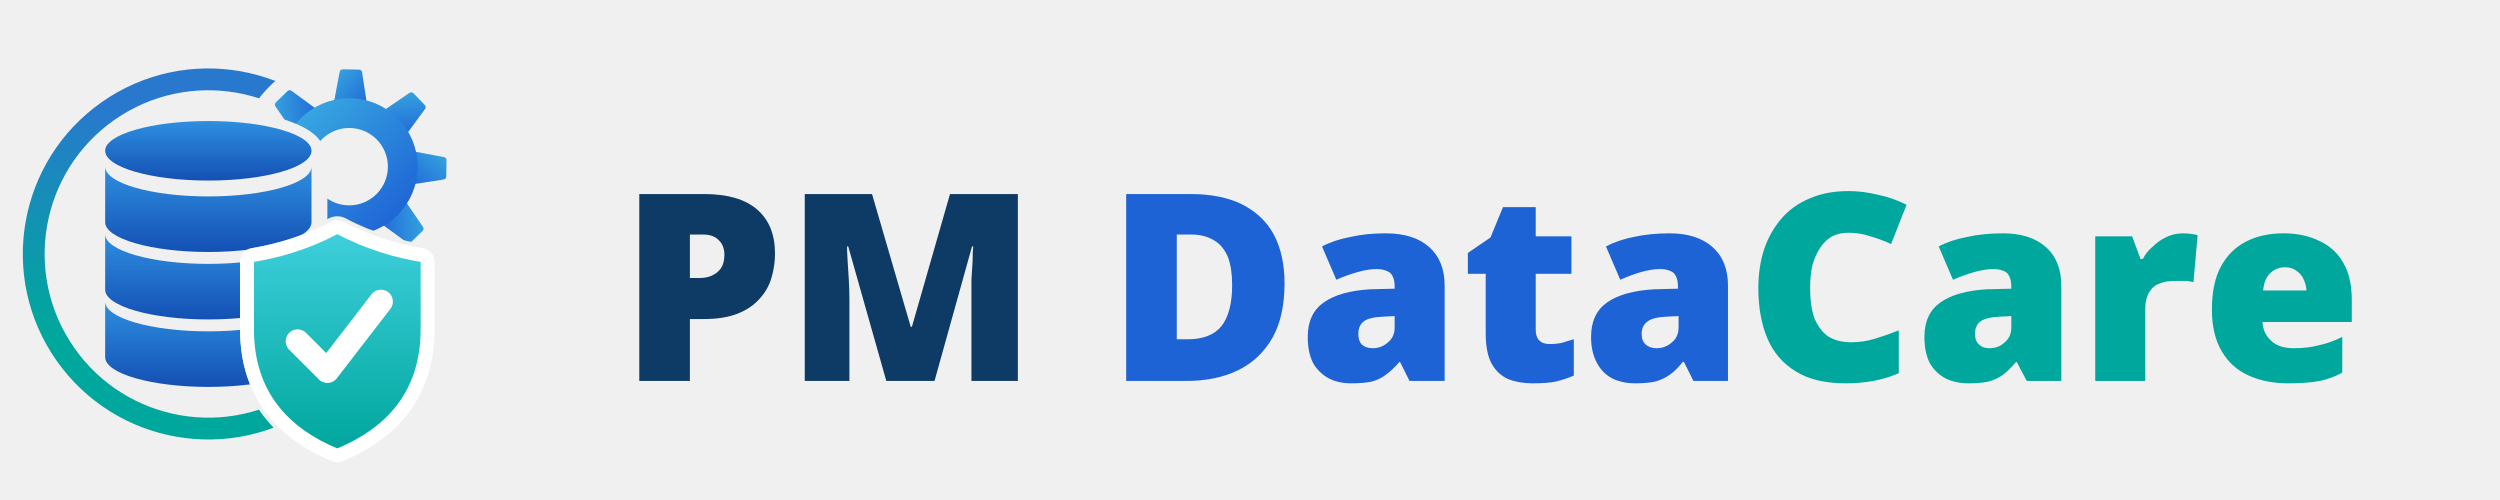
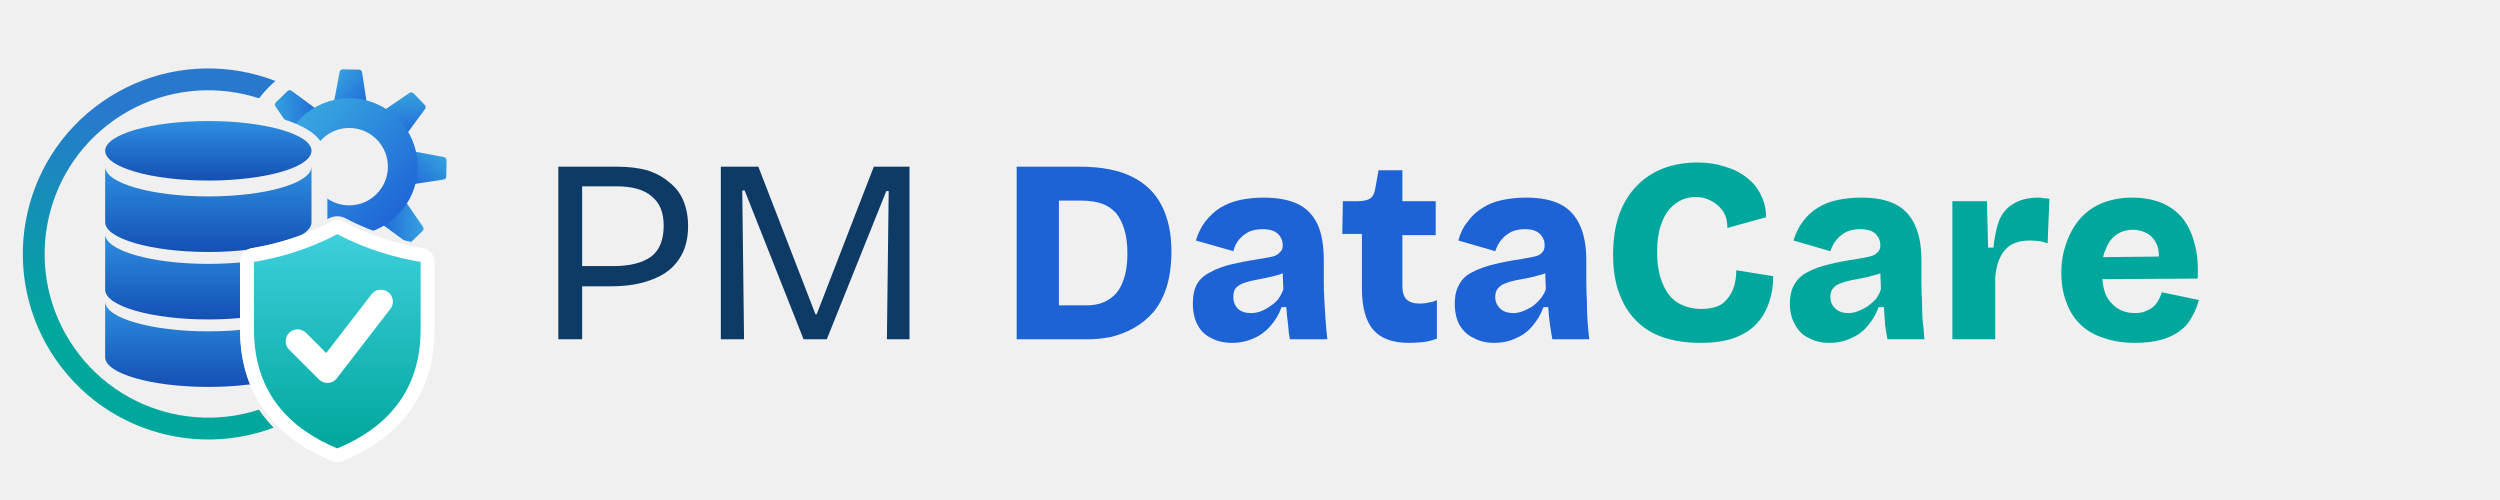
<svg xmlns="http://www.w3.org/2000/svg" viewBox="0 0 420 84" role="img" aria-label="PM DataCare">
  <svg x="0" y="2" width="80" height="80" viewBox="0 0 240 240">
    <defs>
      <linearGradient id="hdb" x1="0" y1="0" x2="0" y2="1">
        <stop offset="0" stop-color="#2E8FE0" />
        <stop offset="1" stop-color="#1450B4" />
      </linearGradient>
      <linearGradient id="hgear" x1="0" y1="0" x2="1" y2="1">
        <stop offset="0" stop-color="#38A9E0" />
        <stop offset="1" stop-color="#1E63D6" />
      </linearGradient>
      <linearGradient id="hsh" x1="0" y1="0" x2="0" y2="1">
        <stop offset="0" stop-color="#3ECFDC" />
        <stop offset="1" stop-color="#00A79D" />
      </linearGradient>
      <mask id="hcut">
        <rect width="240" height="240" fill="white" />
        <path d="M 170 112 C 185 120 200 124 212 126 L 212 160 C 212 192 194 210 170 220 C 146 210 128 192 128 160 L 128 126 C 140 124 155 120 170 112 Z" fill="black" stroke="black" stroke-width="14" stroke-linejoin="round" />
      </mask>
      <mask id="hgcut">
        <rect width="240" height="240" fill="white" />
        <ellipse cx="105" cy="70" rx="58" ry="21" fill="black" />
        <rect x="49" y="70" width="116" height="112" fill="black" />
        <path d="M 170 112 C 185 120 200 124 212 126 L 212 160 C 212 192 194 210 170 220 C 146 210 128 192 128 160 L 128 126 C 140 124 155 120 170 112 Z" fill="black" stroke="black" stroke-width="18" stroke-linejoin="round" />
      </mask>
      <mask id="hocut">
        <rect width="240" height="240" fill="white" />
        <circle cx="176" cy="78" r="57" fill="black" />
        <path d="M 170 112 C 185 120 200 124 212 126 L 212 160 C 212 192 194 210 170 220 C 146 210 128 192 128 160 L 128 126 C 140 124 155 120 170 112 Z" fill="black" stroke="black" stroke-width="18" stroke-linejoin="round" />
      </mask>
      <linearGradient id="horb" gradientUnits="userSpaceOnUse" x1="90" y1="209" x2="17" y2="122">
        <stop offset="0" stop-color="#00A79D" />
        <stop offset="1" stop-color="#2879CE" />
      </linearGradient>
    </defs>
    <g mask="url(#hocut)">
      <circle cx="105" cy="122" r="88" fill="none" stroke="url(#horb)" stroke-width="11" stroke-dasharray="420 400" transform="rotate(55 105 122)" />
    </g>
    <g mask="url(#hgcut)">
      <g>
        <path d="M 167 50 L 170.3 30.6 Q 170.5 29 172 29 L 180 29 Q 181.5 29 181.7 30.6 L 185 50 Z" fill="url(#hgear)" transform="rotate(1 176 78)" />
        <path d="M 167 50 L 170.3 30.6 Q 170.5 29 172 29 L 180 29 Q 181.5 29 181.7 30.6 L 185 50 Z" fill="url(#hgear)" transform="rotate(46 176 78)" />
        <path d="M 167 50 L 170.3 30.6 Q 170.5 29 172 29 L 180 29 Q 181.5 29 181.7 30.6 L 185 50 Z" fill="url(#hgear)" transform="rotate(91 176 78)" />
        <path d="M 167 50 L 170.3 30.6 Q 170.5 29 172 29 L 180 29 Q 181.5 29 181.7 30.6 L 185 50 Z" fill="url(#hgear)" transform="rotate(136 176 78)" />
        <path d="M 167 50 L 170.3 30.6 Q 170.5 29 172 29 L 180 29 Q 181.5 29 181.7 30.6 L 185 50 Z" fill="url(#hgear)" transform="rotate(181 176 78)" />
        <path d="M 167 50 L 170.3 30.6 Q 170.5 29 172 29 L 180 29 Q 181.5 29 181.7 30.6 L 185 50 Z" fill="url(#hgear)" transform="rotate(226 176 78)" />
        <path d="M 167 50 L 170.3 30.6 Q 170.5 29 172 29 L 180 29 Q 181.5 29 181.7 30.6 L 185 50 Z" fill="url(#hgear)" transform="rotate(271 176 78)" />
        <path d="M 167 50 L 170.3 30.6 Q 170.5 29 172 29 L 180 29 Q 181.5 29 181.7 30.6 L 185 50 Z" fill="url(#hgear)" transform="rotate(316 176 78)" />
      </g>
      <circle cx="176" cy="78" r="27" fill="none" stroke="url(#hgear)" stroke-width="15" />
    </g>
    <g mask="url(#hcut)">
      <ellipse cx="105" cy="70" rx="52" ry="15" fill="url(#hdb)" />
      <path d="M 53 78 A 52 15 0 0 0 157 78 L 157 106 A 52 15 0 0 1 53 106 Z" fill="url(#hdb)" />
      <path d="M 53 112 A 52 15 0 0 0 157 112 L 157 140 A 52 15 0 0 1 53 140 Z" fill="url(#hdb)" />
      <path d="M 53 146 A 52 15 0 0 0 157 146 L 157 174 A 52 15 0 0 1 53 174 Z" fill="url(#hdb)" />
    </g>
    <path d="M 170 112 C 185 120 200 124 212 126 L 212 160 C 212 192 194 210 170 220 C 146 210 128 192 128 160 L 128 126 C 140 124 155 120 170 112 Z" fill="#FFFFFF" stroke="#FFFFFF" stroke-width="14" stroke-linejoin="round" />
    <path d="M 170 112 C 185 120 200 124 212 126 L 212 160 C 212 192 194 210 170 220 C 146 210 128 192 128 160 L 128 126 C 140 124 155 120 170 112 Z" fill="url(#hsh)" />
    <polyline points="150,166 165,181 192,146" fill="none" stroke="#FFFFFF" stroke-width="12" stroke-linecap="round" stroke-linejoin="round" />
  </svg>
-   <g>
-     <path fill="#0D3B66" d="M107.4 32.6L118.3 32.6Q124.2 32.6 127.2 35.2Q130.2 37.8 130.2 42.6L130.2 42.6Q130.2 44.7 129.6 46.7Q129.0 48.7 127.6 50.2Q126.2 51.8 123.9 52.7Q121.6 53.6 118.3 53.6L118.3 53.6L115.9 53.6L115.9 64L107.4 64L107.4 32.6ZM118.1 39.4L118.1 39.4L115.9 39.4L115.9 46.7L117.6 46.7Q118.7 46.7 119.6 46.3Q120.5 45.9 121.1 45.1Q121.7 44.2 121.7 42.8L121.7 42.8Q121.7 41.3 120.8 40.4Q119.9 39.4 118.1 39.4ZM157.0 64L148.9 64L142.5 41.4L142.3 41.4Q142.3 42.3 142.4 43.8Q142.5 45.3 142.6 47.0Q142.7 48.7 142.7 50.4L142.7 50.4L142.7 64L135.2 64L135.2 32.6L146.5 32.6L153.0 54.9L153.2 54.9L159.6 32.6L171.0 32.6L171.0 64L163.2 64L163.2 50.2Q163.2 48.7 163.2 47.0Q163.3 45.3 163.4 43.8Q163.4 42.3 163.5 41.4L163.5 41.4L163.3 41.4L157.0 64Z" />
-     <path fill="#1E63D6" d="M215.8 47.6L215.8 47.6Q215.8 53.1 213.8 56.7Q211.7 60.4 208.0 62.2Q204.3 64 199.3 64L199.3 64L189.2 64L189.2 32.6L200.0 32.6Q205.1 32.6 208.6 34.3Q212.2 36.1 214.0 39.4Q215.8 42.8 215.8 47.6ZM207.0 47.9L207.0 47.9Q207.0 45.1 206.3 43.2Q205.5 41.3 204.0 40.4Q202.4 39.4 200.1 39.4L200.1 39.4L197.7 39.4L197.7 57.0L199.5 57.0Q203.4 57.0 205.2 54.8Q207.0 52.5 207.0 47.9ZM232.8 39.2L232.8 39.2Q237.5 39.2 240.1 41.5Q242.7 43.8 242.7 48.0L242.7 48.0L242.7 64L236.8 64L235.2 60.8L235.1 60.8Q234.0 62.1 232.9 62.9Q231.9 63.7 230.5 64.1Q229.1 64.4 227.0 64.4L227.0 64.4Q224.9 64.4 223.3 63.6Q221.6 62.7 220.6 61.0Q219.7 59.2 219.7 56.6L219.7 56.6Q219.7 52.7 222.4 50.8Q225.1 48.9 230.2 48.6L230.2 48.6L234.3 48.5L234.3 48.2Q234.3 46.5 233.5 45.8Q232.6 45.2 231.3 45.2L231.3 45.2Q229.9 45.2 228.1 45.7Q226.3 46.2 224.5 47.0L224.5 47.0L222.1 41.4Q224.2 40.3 226.9 39.8Q229.5 39.2 232.8 39.2ZM234.3 55.0L234.3 53.1L232.4 53.2Q230.0 53.3 229.1 54.0Q228.2 54.7 228.2 56.1L228.2 56.1Q228.2 57.3 228.8 57.9Q229.5 58.5 230.6 58.5L230.6 58.5Q232.1 58.5 233.2 57.5Q234.3 56.6 234.3 55.0L234.3 55.0ZM260.3 57.8L260.3 57.8Q261.4 57.8 262.4 57.6Q263.3 57.3 264.4 57.0L264.4 57.0L264.4 63.1Q263.0 63.7 261.4 64.1Q259.9 64.4 257.5 64.4L257.5 64.4Q255.2 64.4 253.4 63.7Q251.6 62.9 250.6 61.1Q249.6 59.3 249.6 56.0L249.6 56.0L249.6 46.0L246.6 46.0L246.6 42.5L250.4 39.9L252.5 34.8L258.0 34.8L258.0 39.7L264.0 39.7L264.0 46.0L258.0 46.0L258.0 55.4Q258.0 56.6 258.6 57.2Q259.2 57.8 260.3 57.8ZM280.5 39.2L280.5 39.2Q285.1 39.2 287.7 41.5Q290.3 43.8 290.3 48.0L290.3 48.0L290.3 64L284.5 64L282.9 60.8L282.7 60.8Q281.7 62.1 280.6 62.9Q279.5 63.7 278.1 64.1Q276.7 64.4 274.7 64.4L274.7 64.4Q272.6 64.4 270.9 63.6Q269.2 62.7 268.3 61.0Q267.3 59.2 267.3 56.6L267.3 56.6Q267.3 52.7 270.0 50.8Q272.7 48.9 277.9 48.6L277.9 48.6L281.9 48.5L281.9 48.2Q281.9 46.5 281.1 45.8Q280.3 45.2 278.9 45.2L278.9 45.2Q277.5 45.2 275.7 45.7Q274.0 46.2 272.2 47.0L272.2 47.0L269.8 41.4Q271.9 40.3 274.5 39.8Q277.2 39.2 280.5 39.2ZM282.0 55.0L282.0 53.1L280.0 53.2Q277.7 53.3 276.8 54.0Q275.8 54.7 275.8 56.1L275.8 56.1Q275.8 57.3 276.5 57.9Q277.2 58.5 278.3 58.5L278.3 58.5Q279.8 58.5 280.9 57.5Q282.0 56.6 282.0 55.0L282.0 55.0Z" />
-     <path fill="#00A79D" d="M310.5 39.1L310.5 39.1Q309.0 39.1 307.8 39.7Q306.6 40.4 305.8 41.6Q305.0 42.8 304.5 44.5Q304.1 46.2 304.1 48.4L304.1 48.4Q304.1 51.4 304.8 53.4Q305.6 55.4 307.1 56.5Q308.7 57.5 311.0 57.5L311.0 57.5Q313.1 57.5 315.0 56.9Q317.0 56.3 319.0 55.5L319.0 55.5L319.0 62.7Q316.9 63.6 314.7 64.0Q312.5 64.4 310.1 64.4L310.1 64.4Q304.9 64.4 301.7 62.4Q298.4 60.4 296.9 56.8Q295.4 53.2 295.4 48.4L295.4 48.4Q295.4 44.8 296.4 41.8Q297.4 38.9 299.3 36.7Q301.2 34.5 304.1 33.3Q306.9 32.1 310.6 32.1L310.6 32.1Q312.9 32.1 315.4 32.7Q317.9 33.2 320.3 34.4L320.3 34.4L317.7 41.0Q316.0 40.2 314.2 39.7Q312.5 39.1 310.5 39.1ZM336.5 39.2L336.5 39.2Q341.1 39.2 343.7 41.5Q346.3 43.8 346.3 48.0L346.3 48.0L346.3 64L340.5 64L338.8 60.8L338.7 60.8Q337.6 62.1 336.6 62.9Q335.5 63.7 334.1 64.1Q332.7 64.4 330.7 64.4L330.7 64.4Q328.6 64.4 326.9 63.6Q325.2 62.7 324.2 61.0Q323.3 59.2 323.3 56.6L323.3 56.6Q323.3 52.7 326.0 50.8Q328.7 48.9 333.8 48.6L333.8 48.6L337.9 48.5L337.9 48.2Q337.9 46.5 337.1 45.8Q336.3 45.2 334.9 45.2L334.9 45.2Q333.5 45.2 331.7 45.7Q329.9 46.2 328.1 47.0L328.1 47.0L325.7 41.4Q327.8 40.3 330.5 39.8Q333.2 39.2 336.5 39.2ZM337.9 55.0L337.9 53.1L336.0 53.2Q333.7 53.3 332.7 54.0Q331.8 54.7 331.8 56.1L331.8 56.1Q331.8 57.3 332.5 57.9Q333.1 58.5 334.2 58.5L334.2 58.5Q335.8 58.5 336.8 57.5Q337.9 56.6 337.9 55.0L337.9 55.0ZM366.7 39.2L366.7 39.2Q367.4 39.2 368.1 39.3Q368.9 39.4 369.2 39.5L369.2 39.5L368.5 47.4Q368.1 47.3 367.4 47.2Q366.8 47.2 365.6 47.2L365.6 47.2Q364.8 47.2 363.9 47.3Q363.0 47.5 362.2 47.9Q361.4 48.4 360.9 49.4Q360.4 50.4 360.4 52.0L360.4 52.0L360.4 64L352.0 64L352.0 39.7L358.2 39.7L359.6 43.5L360.0 43.5Q360.6 42.3 361.7 41.4Q362.7 40.4 364.0 39.8Q365.3 39.2 366.7 39.2ZM383.6 39.2L383.6 39.2Q387.1 39.2 389.7 40.5Q392.3 41.7 393.7 44.2Q395.1 46.6 395.1 50.4L395.1 50.4L395.1 54.1L380.1 54.1Q380.2 56.0 381.5 57.2Q382.8 58.5 385.4 58.5L385.4 58.5Q387.7 58.5 389.6 58.0Q391.5 57.6 393.5 56.6L393.5 56.6L393.5 62.6Q391.7 63.6 389.7 64Q387.6 64.4 384.4 64.4L384.4 64.4Q380.7 64.4 377.8 63.1Q374.9 61.8 373.3 59.1Q371.6 56.3 371.6 52.0L371.6 52.0Q371.6 47.6 373.1 44.8Q374.6 42.0 377.3 40.6Q380.0 39.2 383.6 39.2ZM383.9 44.9L383.9 44.9Q382.4 44.9 381.4 45.9Q380.4 46.8 380.2 48.8L380.2 48.8L387.5 48.8Q387.4 47.7 387.0 46.9Q386.6 46.0 385.8 45.5Q385.1 44.9 383.9 44.9Z" />
+   <g transform="translate(-14,-7)">
+     <path fill="#0D3B66" d="M111.8 64L107.8 64L107.8 35.0L117.6 35.0Q120.5 35.0 122.7 35.6Q124.9 36.3 126.4 37.6Q128.0 38.8 128.8 40.7Q129.6 42.6 129.6 45.0L129.6 45.0Q129.6 48.3 128.1 50.5Q126.6 52.8 123.7 53.9Q120.8 55.1 116.6 55.1L116.6 55.1L111.8 55.1L111.8 64ZM117.5 38.3L111.8 38.3L111.8 51.7L117.1 51.7Q121.2 51.7 123.4 50.1Q125.5 48.5 125.5 44.9L125.5 44.9Q125.5 41.6 123.5 40.0Q121.6 38.3 117.5 38.3L117.5 38.3ZM139.0 64L135.1 64L135.1 35.0L141.4 35.0L151.0 59.8L151.2 59.8L160.8 35.0L166.8 35.0L166.8 64L163.0 64L163.3 39.1L162.9 39.1L152.9 64L149.0 64L139.1 39.0L138.7 39.0L139.0 64Z" />
+     <path fill="#1E63D6" d="M196.7 64L184.8 64L184.8 35.0L195.3 35.0Q200.8 35.0 204.2 36.7Q207.6 38.4 209.2 41.6Q210.8 44.8 210.8 49.2L210.8 49.2Q210.8 52.6 210.0 55.2Q209.2 57.7 207.8 59.4Q206.3 61.1 204.5 62.1Q202.7 63.1 200.7 63.6Q198.7 64 196.7 64L196.7 64ZM195.6 40.7L191.9 40.7L191.9 58.3L196.5 58.3Q198.8 58.3 200.3 57.3Q201.9 56.3 202.6 54.4Q203.4 52.5 203.4 49.6L203.4 49.6Q203.4 47.2 202.9 45.6Q202.4 43.9 201.5 42.8Q200.5 41.7 199.1 41.2Q197.6 40.7 195.6 40.7L195.6 40.7ZM221.0 64.6L221.0 64.6Q219.0 64.6 217.5 63.8Q216.0 63.1 215.2 61.6Q214.4 60.1 214.4 58.0L214.4 58.0Q214.4 56.0 215.1 54.7Q215.9 53.4 217.4 52.7Q218.8 51.9 220.9 51.4Q223.0 50.9 225.6 50.5L225.6 50.5Q226.9 50.3 227.8 50.1Q228.6 49.9 229.0 49.4Q229.5 49.0 229.5 48.2L229.5 48.2Q229.5 47.1 228.7 46.3Q227.9 45.5 226.1 45.5L226.1 45.5Q224.9 45.5 223.9 45.9Q222.9 46.4 222.2 47.2Q221.5 48.0 221.2 49.2L221.2 49.2L214.9 47.4Q215.5 45.5 216.5 44.2Q217.6 42.8 219.0 41.9Q220.5 41.0 222.3 40.6Q224.2 40.2 226.3 40.2L226.3 40.2Q229.8 40.2 232.1 41.3Q234.3 42.4 235.4 44.8Q236.4 47.1 236.4 50.8L236.4 50.8L236.4 54.4Q236.4 55.9 236.5 57.6Q236.6 59.2 236.7 60.8Q236.8 62.4 237.0 64L237.0 64L230.7 64Q230.5 63.0 230.4 61.6Q230.2 60.1 230.1 58.6L230.1 58.6L229.3 58.6Q228.7 60.3 227.5 61.7Q226.3 63.1 224.7 63.8Q223.0 64.6 221.0 64.6ZM224.2 59.6L224.2 59.6Q225.0 59.6 225.8 59.3Q226.6 59.0 227.3 58.5Q228.1 58.0 228.7 57.3Q229.3 56.5 229.6 55.6L229.6 55.6L229.5 52.9Q229.1 53.1 228.7 53.2L228.7 53.2Q227.6 53.5 226.6 53.7Q225.6 53.9 224.6 54.1Q223.6 54.3 222.8 54.6Q222.1 54.9 221.6 55.4Q221.2 55.9 221.2 56.9L221.2 56.9Q221.2 58.1 222.0 58.9Q222.8 59.6 224.2 59.6ZM250.7 64.6L250.7 64.6Q246.6 64.6 244.7 62.4Q242.8 60.2 242.8 55.4L242.8 55.4L242.8 46.3L239.5 46.3L239.6 40.8L242.0 40.8Q243.4 40.8 244.1 40.4Q244.8 40.0 245.0 38.9L245.0 38.9L245.6 35.6L249.6 35.6L249.6 40.8L255.2 40.8L255.2 46.5L249.6 46.5L249.6 55.1Q249.6 56.6 250.3 57.3Q251.0 58.0 252.5 58.0L252.5 58.0Q253.4 58.0 254.1 57.8Q254.9 57.7 255.4 57.4L255.4 57.4L255.4 63.9Q254.0 64.4 252.8 64.5Q251.6 64.6 250.7 64.6ZM265.0 64.6L265.0 64.6Q263.1 64.6 261.6 63.8Q260.1 63.1 259.2 61.6Q258.4 60.1 258.4 58.0L258.4 58.0Q258.4 56.0 259.2 54.7Q259.9 53.4 261.4 52.7Q262.9 51.9 265.0 51.4Q267.0 50.9 269.7 50.5L269.7 50.5Q270.9 50.3 271.8 50.1Q272.7 49.9 273.1 49.4Q273.5 49.0 273.5 48.2L273.5 48.2Q273.5 47.1 272.7 46.3Q271.9 45.5 270.2 45.5L270.2 45.5Q269.0 45.5 268.0 45.9Q267.0 46.4 266.3 47.2Q265.6 48.0 265.2 49.2L265.2 49.2L259.0 47.4Q259.5 45.5 260.6 44.2Q261.6 42.8 263.1 41.9Q264.5 41.0 266.4 40.6Q268.3 40.2 270.4 40.2L270.4 40.2Q273.9 40.2 276.1 41.3Q278.3 42.4 279.4 44.8Q280.5 47.1 280.5 50.8L280.5 50.8L280.5 54.4Q280.5 55.9 280.6 57.6Q280.6 59.2 280.7 60.8Q280.8 62.4 281.0 64L281.0 64L274.8 64Q274.6 63.0 274.4 61.6Q274.2 60.1 274.1 58.6L274.1 58.6L273.3 58.6Q272.7 60.3 271.5 61.7Q270.4 63.1 268.7 63.8Q267.1 64.6 265.0 64.6ZM268.2 59.6L268.2 59.6Q269 59.6 269.8 59.3Q270.6 59.0 271.4 58.5Q272.1 58.0 272.7 57.3Q273.4 56.5 273.7 55.6L273.7 55.6L273.6 52.9Q273.2 53.1 272.7 53.2L272.7 53.2Q271.7 53.5 270.7 53.7Q269.6 53.9 268.6 54.1Q267.6 54.3 266.9 54.6Q266.1 54.9 265.7 55.4Q265.2 55.9 265.2 56.9L265.2 56.9Q265.2 58.1 266.1 58.9Q266.9 59.6 268.2 59.6Z" />
+     <path fill="#00A79D" d="M299.7 64.6L299.7 64.6Q296.2 64.6 293.5 63.7Q290.8 62.8 288.9 60.9Q287.0 59.0 286.0 56.2Q285.0 53.5 285.0 49.8L285.0 49.8Q285.0 46.0 286.0 43.1Q287.0 40.3 288.9 38.3Q290.8 36.3 293.4 35.3Q296.0 34.3 299.2 34.3L299.2 34.3Q301.7 34.3 303.8 35.0Q305.9 35.6 307.4 36.8Q309.0 38.0 309.8 39.7Q310.7 41.4 310.7 43.5L310.7 43.5L304.2 45.3Q304.2 43.5 303.4 42.4Q302.6 41.3 301.4 40.7Q300.3 40.1 298.9 40.1L298.9 40.1Q297.8 40.1 296.7 40.5Q295.5 41.0 294.5 42.1Q293.6 43.1 293.0 44.9Q292.4 46.7 292.4 49.3L292.4 49.3Q292.4 52.7 293.4 54.8Q294.3 57.0 296.1 58.0Q297.8 58.9 299.8 58.9L299.8 58.9Q302.1 58.9 303.4 58.0Q304.6 57.0 305.2 55.5Q305.7 54.0 305.7 52.4L305.7 52.4L311.9 53.4Q311.9 55.8 311.2 57.8Q310.5 59.9 309.1 61.4Q307.7 62.9 305.3 63.8Q303.0 64.6 299.7 64.6ZM321.3 64.6L321.3 64.6Q319.4 64.6 317.9 63.8Q316.4 63.1 315.6 61.6Q314.7 60.1 314.7 58.0L314.7 58.0Q314.7 56.0 315.5 54.7Q316.3 53.4 317.7 52.7Q319.2 51.9 321.3 51.4Q323.3 50.9 326.0 50.5L326.0 50.5Q327.3 50.3 328.1 50.1Q329.0 49.9 329.4 49.4Q329.9 49.0 329.9 48.2L329.9 48.2Q329.9 47.1 329.1 46.3Q328.3 45.5 326.5 45.5L326.5 45.5Q325.3 45.5 324.3 45.9Q323.3 46.4 322.6 47.2Q321.9 48.0 321.5 49.2L321.5 49.2L315.3 47.4Q315.9 45.5 316.9 44.2Q317.9 42.8 319.4 41.9Q320.8 41.0 322.7 40.6Q324.6 40.2 326.7 40.2L326.7 40.2Q330.2 40.2 332.4 41.3Q334.6 42.4 335.7 44.8Q336.8 47.1 336.8 50.8L336.8 50.8L336.8 54.4Q336.8 55.9 336.9 57.6Q336.9 59.2 337.0 60.8Q337.2 62.4 337.3 64L337.3 64L331.1 64Q330.9 63.0 330.7 61.6Q330.6 60.1 330.5 58.6L330.5 58.6L329.6 58.6Q329.0 60.3 327.8 61.7Q326.7 63.1 325.0 63.8Q323.4 64.6 321.3 64.6ZM324.5 59.6L324.5 59.6Q325.3 59.6 326.1 59.3Q326.9 59.0 327.7 58.5Q328.4 58.0 329.1 57.3Q329.7 56.5 330.0 55.6L330.0 55.6L329.9 52.9Q329.5 53.1 329.0 53.2L329.0 53.2Q328.0 53.5 327.0 53.7Q325.9 53.9 324.9 54.1Q324.0 54.3 323.2 54.6Q322.4 54.9 322.0 55.4Q321.5 55.9 321.5 56.9L321.5 56.9Q321.5 58.1 322.4 58.9Q323.2 59.6 324.5 59.6ZM349.2 64L342.0 64L342.0 40.8L347.8 40.8L348.0 48.6L348.9 48.6Q349.2 45.6 350.0 43.7Q350.9 41.9 352.5 41.1Q354.1 40.2 356.5 40.2L356.5 40.2Q356.8 40.2 357.3 40.3Q357.7 40.3 358.3 40.4L358.3 40.4L358.0 47.9Q357.3 47.6 356.5 47.5Q355.7 47.4 355.1 47.4L355.1 47.4Q353.3 47.4 352.1 48.0Q350.8 48.7 350.1 50.1Q349.4 51.4 349.2 53.5L349.2 53.5L349.2 64ZM372.7 64.6L372.7 64.6Q369.8 64.6 367.5 63.8Q365.2 63.1 363.6 61.6Q362.0 60.1 361.2 57.9Q360.3 55.7 360.3 52.8L360.3 52.8Q360.3 50.1 361.2 47.7Q362.0 45.4 363.5 43.7Q365.0 42 367.2 41.1Q369.5 40.2 372.2 40.2L372.2 40.2Q375.0 40.2 377.2 41.1Q379.3 42.0 380.7 43.7Q382.1 45.5 382.7 48.0Q383.4 50.5 383.2 53.8L383.2 53.8L367.2 53.9Q367.4 56.6 368.7 57.9L368.7 57.9Q370.2 59.6 372.7 59.6L372.7 59.6Q373.9 59.6 374.6 59.2Q375.4 58.9 375.9 58.4Q376.4 57.9 376.7 57.3Q377.0 56.7 377.2 56.1L377.2 56.1L383.4 57.4Q383.0 59.0 382.2 60.3Q381.5 61.7 380.2 62.6Q378.9 63.6 377.0 64.1Q375.2 64.6 372.7 64.6ZM367.3 50.2L367.3 50.2L376.7 50.1Q376.7 49.0 376.4 48.2L376.4 48.2Q375.8 46.8 374.7 46.2Q373.6 45.6 372.3 45.6L372.3 45.6Q370.8 45.6 369.6 46.4Q368.4 47.2 367.8 48.8L367.8 48.8Q367.5 49.4 367.3 50.2Z" />
  </g>
</svg>
